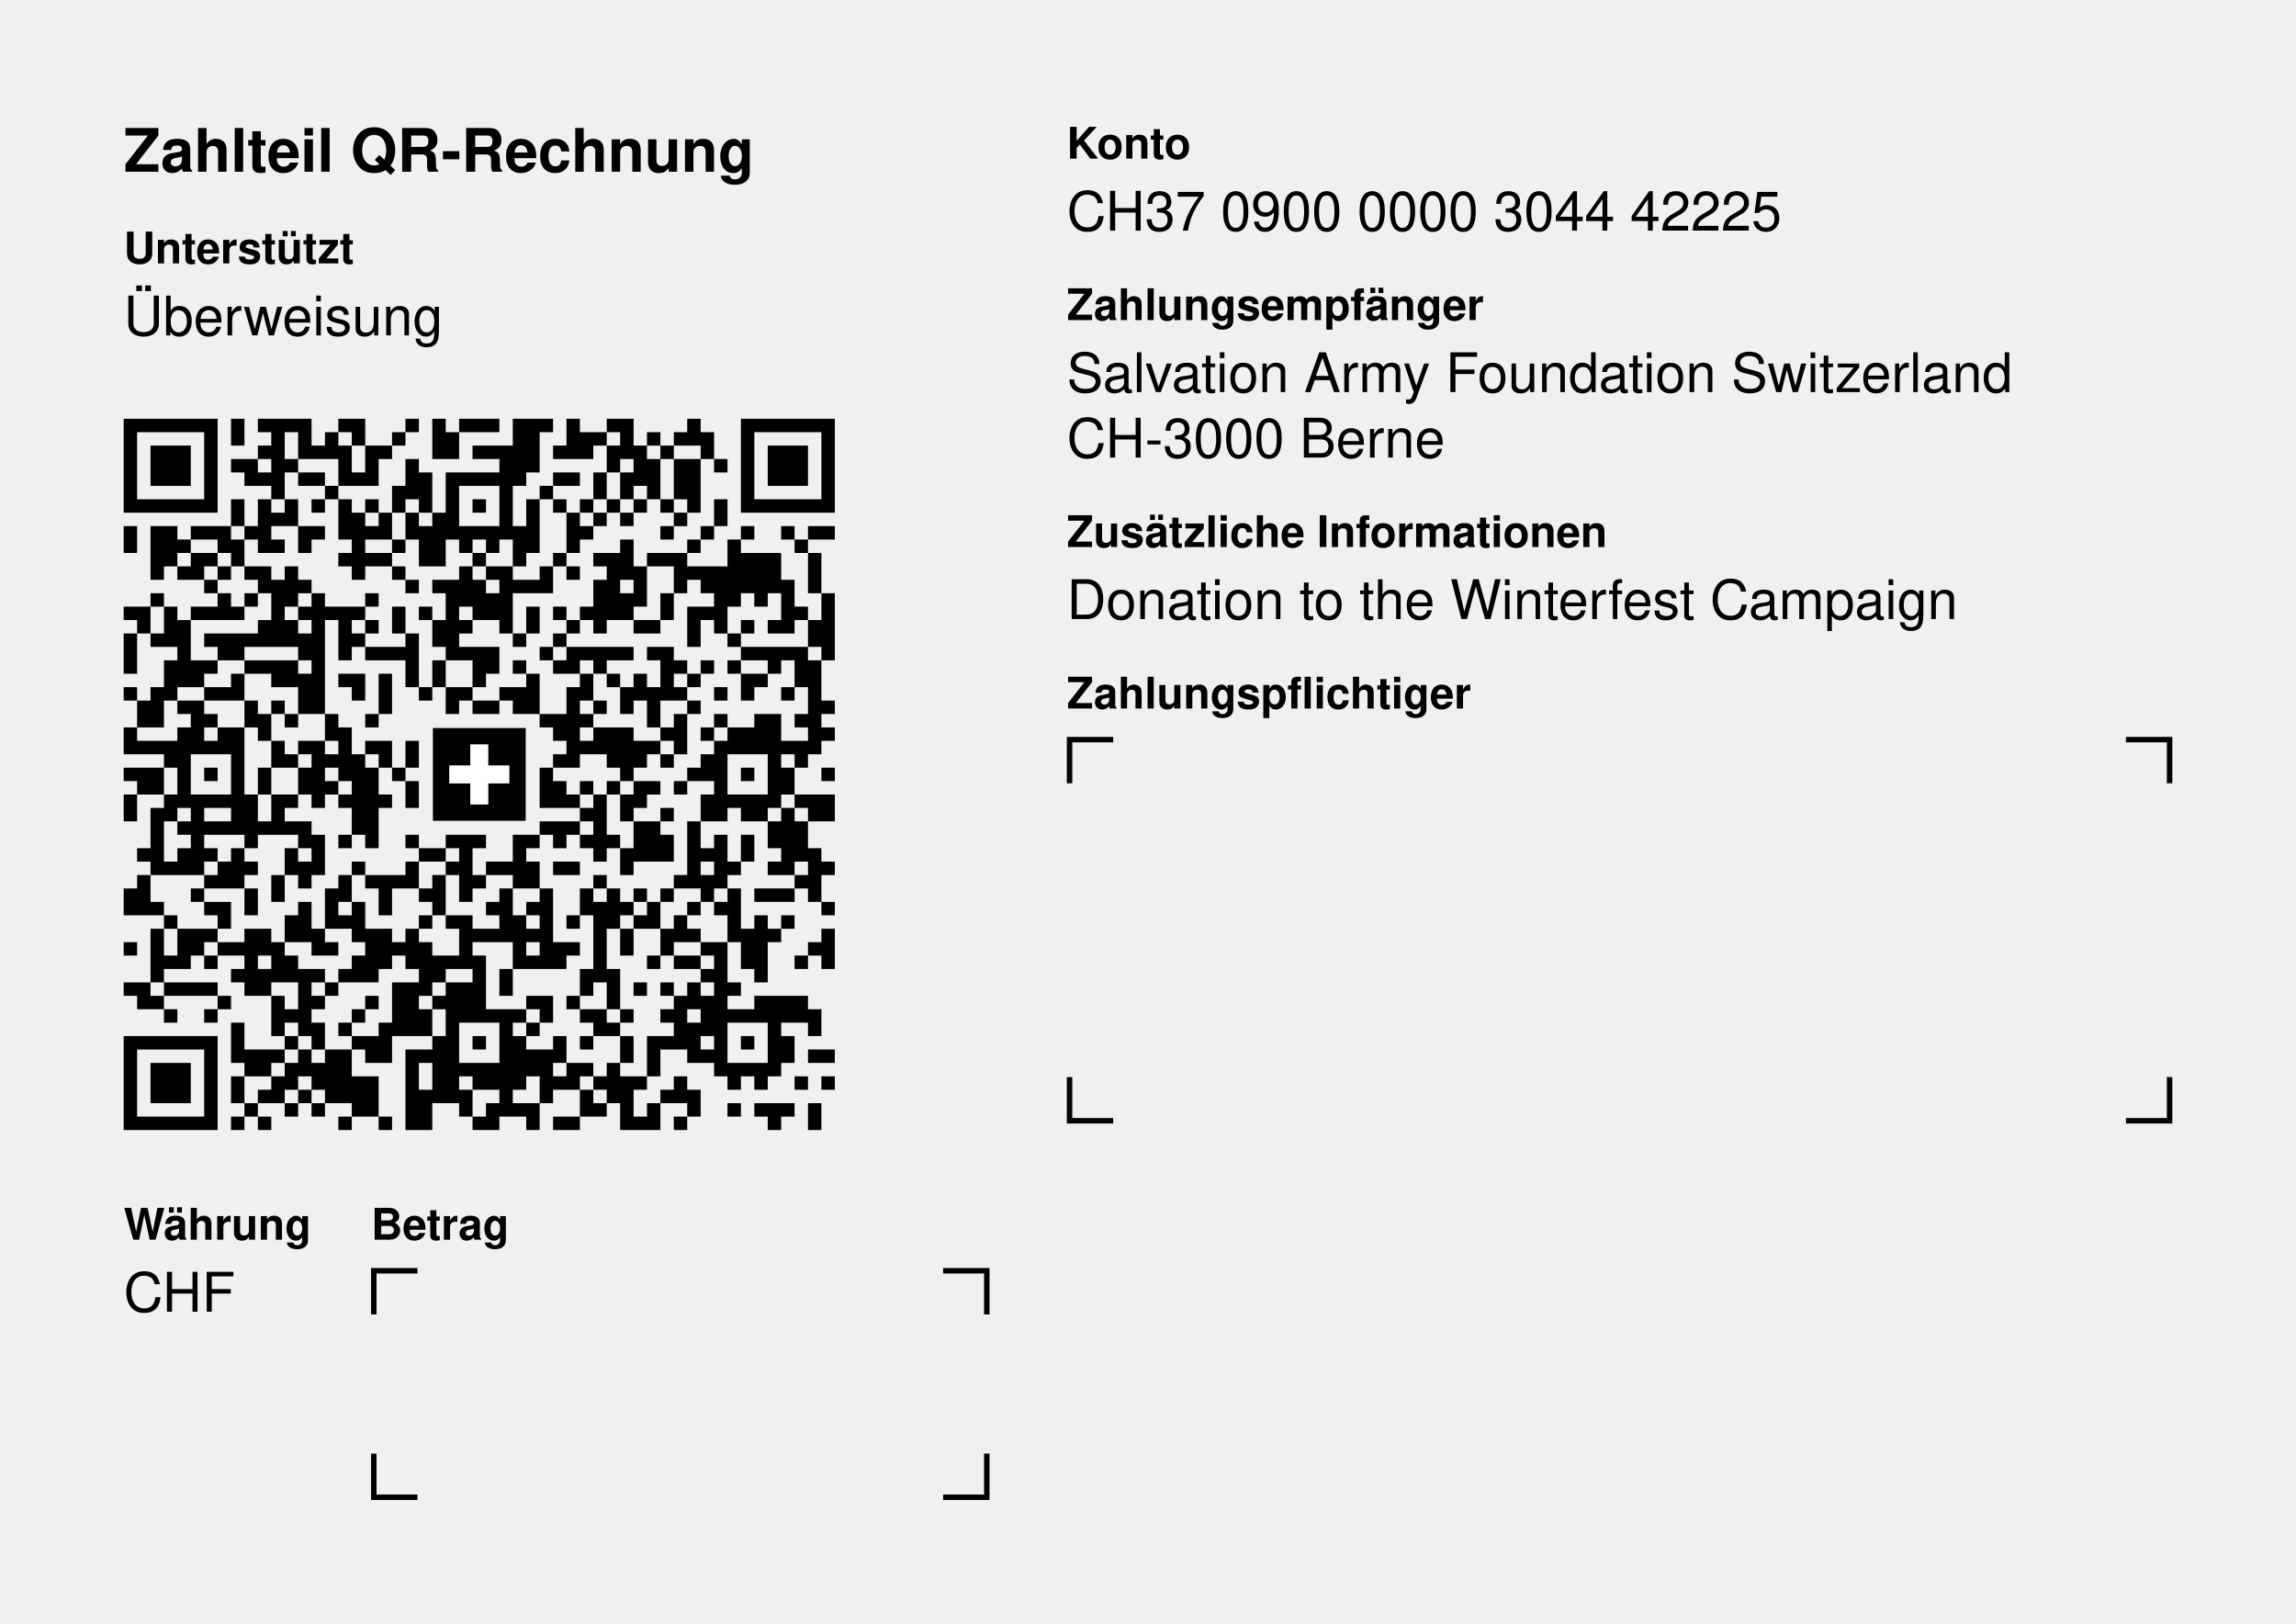
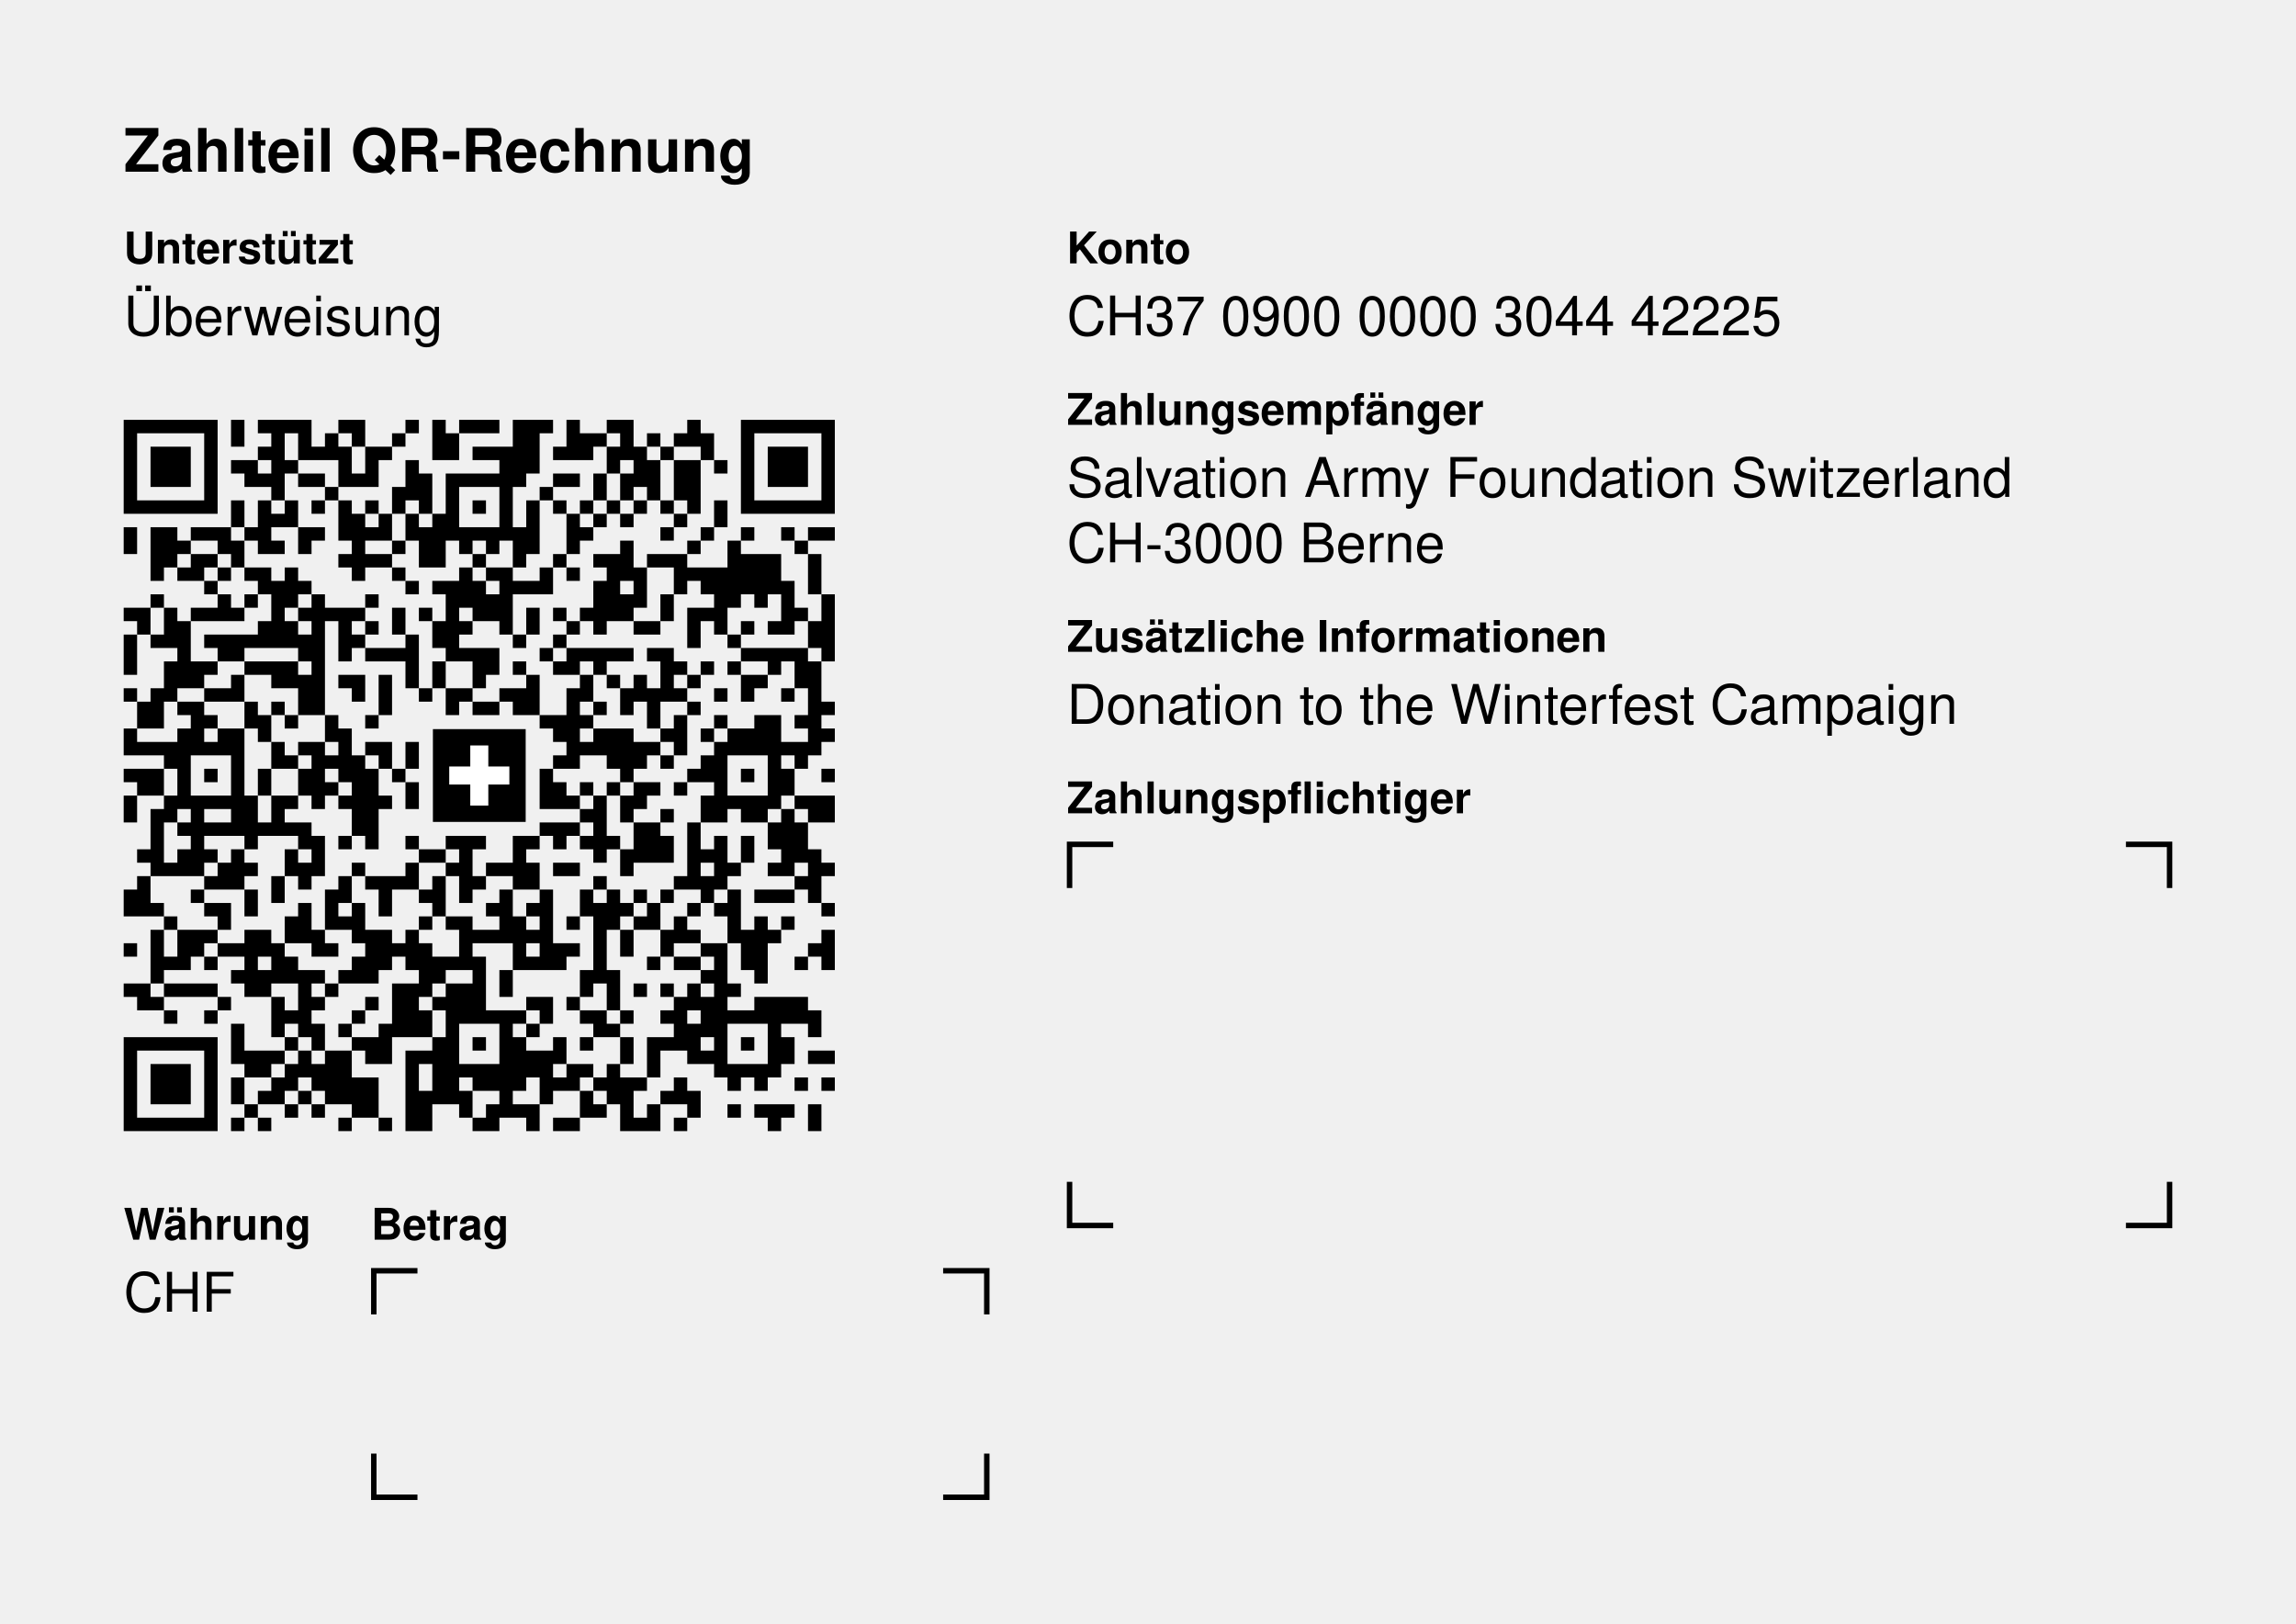
<svg xmlns="http://www.w3.org/2000/svg" width="148.5mm" height="105mm" version="1.1" viewBox="0 0 420.945 297.638">
  <g font-family="Helvetica,Arial">
    <g transform="translate(22.677 22.677)">
      <text x="0" y="8.8" font-size="11" font-weight="bold">Zahlteil QR-Rechnung</text>
      <text x="0" y="25.6" font-size="8" font-weight="bold">Unterstützt</text>
      <text x="0" y="38.8" font-size="10">Überweisung</text>
    </g>
-     <g transform="translate(22.677 76.762) scale(2.46)">
+     <g transform="translate(22.677 76.962) scale(2.46)">
      <path d="M0,0h7v1h-7zm8,0h1v2h-1zm2,0h4v1h-4zm6,0h2v1h-2zm5,0h1v1h-1zm2,0h1v3h-1z m2,0h3v1h-3zm4,0h2v4h-2zm2,0h1v1h-1zm2,0h1v3h-1zm3,0h2v1h-2zm6,0h1v2h-1z m4,0h7v1h-7zm-46,1h1v6h-1zm6,0h1v6h-1zm5,0h1v5h-1zm2,0h1v2h-1zm2,0h1v2h-1z m2,0h1v1h-1zm3,0h1v1h-1zm4,0h1v2h-1zm10,0h2v1h-2zm3,0h1v2h-1zm2,0h1v1h-1z m2,0h1v1h-1zm2,0h1v2h-1zm3,0h1v6h-1zm6,0h1v6h-1zm-50,1h3v3h-3zm8,0h1v1h-1z m4,0h1v1h-1zm2,0h1v3h-1zm2,0h1v3h-1zm1,0h1v1h-1zm7,0h3v1h-3zm6,0h1v1h-1z m2,0h1v1h-1zm2,0h1v2h-1zm2,0h1v3h-1zm2,0h1v1h-1zm8,0h3v3h-3zm-40,1h2v1h-2z m4,0h1v1h-1zm9,0h1v3h-1zm7,0h1v6h-1zm11,0h1v3h-1zm2,0h2v3h-2zm3,0h1v1h-1z m-35,1h2v1h-2zm4,0h2v1h-2zm4,0h1v1h-1zm5,0h1v3h-1zm2,0h1v5h-1zm1,0h3v1h-3z m4,0h1v1h-1zm3,0h2v1h-2zm3,0h1v2h-1zm2,0h1v2h-1zm-22,1h1v1h-1zm5,0h1v2h-1z m11,0h1v1h-1zm-30,1h5v1h-5zm7,0h1v2h-1zm2,0h1v4h-1zm2,0h1v2h-1zm2,0h1v1h-1z m2,0h1v3h-1zm2,0h1v1h-1zm8,0h1v1h-1zm4,0h1v4h-1zm2,0h1v1h-1zm2,0h1v1h-1z m2,0h1v1h-1zm2,0h1v1h-1zm2,0h1v1h-1zm2,0h1v1h-1zm2,0h1v2h-1zm3,0h5v1h-5z m-36,1h1v1h-1zm6,0h1v5h-1zm2,0h1v2h-1zm2,0h1v2h-1zm2,0h1v4h-1zm10,0h1v3h-1z m2,0h1v1h-1zm2,0h1v1h-1zm4,0h1v1h-1zm-41,1h1v2h-1zm2,0h2v3h-2zm3,0h3v1h-3z m4,0h1v1h-1zm4,0h2v1h-2zm5,0h1v1h-1zm4,0h1v3h-1zm3,0h3v1h-3zm4,0h1v3h-1z m5,0h1v1h-1zm6,0h1v1h-1zm3,0h1v1h-1zm3,0h1v1h-1zm3,0h1v1h-1zm2,0h2v1h-2z m-47,1h1v1h-1zm3,0h2v1h-2zm4,0h1v1h-1zm2,0h1v1h-1zm7,0h1v1h-1zm5,0h1v1h-1z m2,0h1v1h-1zm10,0h1v3h-1zm5,0h1v1h-1zm3,0h1v5h-1zm5,0h1v1h-1zm-45,1h2v1h-2z m3,0h1v1h-1zm8,0h1v1h-1zm2,0h2v1h-2zm8,0h1v1h-1zm6,0h1v1h-1zm3,0h2v1h-2z m4,0h3v1h-3zm7,0h3v3h-3zm5,0h1v3h-1zm-49,1h1v1h-1zm2,0h2v1h-2zm3,0h1v1h-1z m2,0h2v1h-2zm3,0h1v3h-1zm8,0h1v1h-1zm5,0h1v3h-1zm2,0h2v1h-2zm4,0h1v2h-1z m2,0h1v1h-1zm3,0h1v4h-1zm2,0h1v3h-1zm3,0h4v1h-4zm-35,1h1v1h-1zm4,0h2v1h-2z m3,0h1v1h-1zm8,0h1v1h-1zm2,0h2v1h-2zm3,0h1v3h-1zm2,0h1v4h-1zm1,0h2v1h-2z m6,0h1v4h-1zm6,0h1v1h-1zm2,0h2v1h-2zm6,0h1v4h-1zm-47,1h1v1h-1zm5,0h1v2h-1z m2,0h1v1h-1zm2,0h1v4h-1zm3,0h1v9h-1zm4,0h1v1h-1zm6,0h1v5h-1zm3,0h1v2h-1z m10,0h1v2h-1zm3,0h1v2h-1zm4,0h1v3h-1zm3,0h1v1h-1zm5,0h1v5h-1zm-52,1h2v1h-2z m3,0h1v3h-1zm2,0h2v1h-2zm3,0h1v1h-1zm5,0h1v1h-1zm2,0h3v1h-3zm5,0h1v2h-1z m2,0h1v1h-1zm8,0h1v2h-1zm2,0h1v1h-1zm2,0h1v1h-1zm8,0h1v3h-1zm1,0h1v1h-1z m7,0h1v1h-1zm-49,1h1v1h-1zm3,0h1v5h-1zm6,0h1v2h-1zm2,0h1v2h-1zm4,0h1v3h-1z m2,0h1v1h-1zm5,0h1v2h-1zm2,0h1v1h-1zm8,0h1v1h-1zm5,0h2v1h-2zm8,0h1v1h-1z m2,0h1v1h-1zm3,0h1v2h-1zm-51,1h1v3h-1zm2,0h1v1h-1zm4,0h4v1h-4zm7,0h1v2h-1z m4,0h1v1h-1zm4,0h1v4h-1zm8,0h1v1h-1zm3,0h1v1h-1zm13,0h1v1h-1zm-38,1h2v1h-2z m11,0h3v1h-3zm7,0h3v1h-3zm6,0h1v1h-1zm2,0h5v1h-5zm6,0h2v1h-2zm7,0h5v1h-5z m-43,1h1v3h-1zm2,0h2v1h-2zm4,0h4v1h-4zm14,0h1v2h-1zm3,0h2v1h-2zm3,0h1v1h-1z m3,0h2v1h-2zm3,0h1v1h-1zm5,0h1v3h-1zm1,0h1v1h-1zm2,0h1v1h-1zm2,0h1v1h-1z m3,0h1v1h-1zm2,0h2v2h-2zm-45,1h1v1h-1zm3,0h1v2h-1zm3,0h3v1h-3zm5,0h2v1h-2z m3,0h1v3h-1zm7,0h1v1h-1zm4,0h1v3h-1zm4,0h1v2h-1zm2,0h1v1h-1zm2,0h1v2h-1z m4,0h1v1h-1zm4,0h2v1h-2zm-46,1h1v1h-1zm2,0h1v3h-1zm4,0h2v1h-2zm7,0h1v2h-1z m4,0h1v1h-1zm5,0h1v1h-1zm2,0h2v1h-2zm4,0h2v1h-2zm5,0h1v6h-1zm4,0h1v2h-1z m2,0h1v3h-1zm2,0h1v1h-1zm3,0h1v1h-1zm2,0h1v1h-1zm3,0h1v1h-1zm2,0h1v5h-1z m-50,1h1v2h-1zm3,0h2v1h-2zm5,0h1v2h-1zm2,0h1v1h-1zm13,0h1v1h-1zm2,0h2v1h-2z m3,0h1v1h-1zm6,0h1v1h-1zm7,0h1v1h-1zm10,0h1v1h-1zm-47,1h1v3h-1zm1,0h1v1h-1z m4,0h1v2h-1zm2,0h1v1h-1zm3,0h1v2h-1zm3,0h1v1h-1zm13,0h2v1h-2zm3,0h1v1h-1z m7,0h1v3h-1zm3,0h1v1h-1zm3,0h2v3h-2zm3,0h1v1h-1zm-50,1h1v2h-1zm4,0h1v6h-1z m3,0h2v2h-2zm9,0h1v4h-1zm16,0h1v1h-1zm3,0h3v2h-3zm5,0h1v1h-1zm3,0h1v1h-1z m2,0h2v2h-2zm7,0h1v1h-1zm-51,1h3v1h-3zm5,0h1v1h-1zm5,0h1v2h-1zm2,0h2v1h-2z m5,0h2v1h-2zm3,0h1v2h-1zm13,0h1v1h-1zm4,0h2v1h-2zm6,0h1v6h-1zm5,0h2v1h-2z m-46,1h1v1h-1zm5,0h1v6h-1zm4,0h1v1h-1zm2,0h1v4h-1zm1,0h1v1h-1zm2,0h1v6h-1z m2,0h1v1h-1zm13,0h1v1h-1zm4,0h3v1h-3zm4,0h1v1h-1zm3,0h1v2h-1zm5,0h1v4h-1z m2,0h1v1h-1zm-50,1h3v1h-3zm6,0h1v1h-1zm4,0h1v2h-1zm3,0h1v2h-1zm5,0h1v6h-1z m2,0h1v1h-1zm11,0h1v3h-1zm6,0h1v1h-1zm5,0h1v1h-1zm4,0h1v1h-1zm3,0h1v2h-1z m3,0h1v1h-1zm-51,1h2v1h-2zm14,0h1v1h-1zm6,0h1v2h-1zm11,0h1v2h-1zm2,0h1v1h-1z m2,0h1v1h-1zm2,0h2v1h-2zm3,0h1v1h-1zm-41,1h1v2h-1zm3,0h1v2h-1zm2,0h1v6h-1z m1,0h2v1h-2zm3,0h1v4h-1zm2,0h1v3h-1zm1,0h1v1h-1zm4,0h1v1h-1zm3,0h1v1h-1z m14,0h1v1h-1zm2,0h1v5h-1zm2,0h2v1h-2zm6,0h1v2h-1zm2,0h3v1h-3zm5,0h3v1h-3z m-48,1h1v5h-1zm32,0h1v1h-1zm3,0h1v1h-1zm3,0h1v1h-1zm6,0h2v1h-2zm3,0h1v5h-1z m2,0h2v1h-2zm-47,1h1v1h-1zm2,0h2v1h-2zm4,0h1v1h-1zm2,0h2v1h-2zm19,0h3v1h-3z m7,0h2v3h-2zm4,0h1v5h-1zm6,0h1v2h-1zm2,0h1v3h-1zm-37,1h2v1h-2zm3,0h1v1h-1z m5,0h1v1h-1zm3,0h3v1h-3zm5,0h1v4h-1zm1,0h1v1h-1zm2,0h1v1h-1zm2,0h1v1h-1z m2,0h1v1h-1zm4,0h1v2h-1zm4,0h1v4h-1zm2,0h1v2h-1zm-45,1h1v1h-1zm3,0h1v2h-1z m2,0h1v1h-1zm2,0h1v3h-1zm4,0h1v2h-1zm2,0h1v2h-1zm8,0h2v1h-2zm3,0h1v4h-1z m12,0h1v2h-1zm6,0h1v1h-1zm8,0h1v4h-1zm-48,1h1v1h-1zm4,0h1v2h-1zm2,0h1v1h-1z m4,0h1v2h-1zm4,0h1v1h-1zm4,0h1v2h-1zm3,0h1v1h-1zm3,0h2v1h-2zm3,0h1v2h-1z m2,0h2v1h-2zm13,0h1v1h-1zm3,0h1v1h-1zm4,0h1v1h-1zm-51,1h1v3h-1zm5,0h1v1h-1z m5,0h1v2h-1zm5,0h1v2h-1zm2,0h3v1h-3zm5,0h1v3h-1zm3,0h1v1h-1zm9,0h1v1h-1z m6,0h1v1h-1zm2,0h1v2h-1zm7,0h1v1h-1zm-50,1h1v2h-1zm5,0h1v1h-1zm4,0h1v2h-1z m6,0h1v3h-1zm4,0h1v2h-1zm3,0h1v1h-1zm6,0h1v4h-1zm3,0h1v6h-1zm3,0h1v2h-1z m2,0h1v3h-1zm2,0h1v1h-1zm2,0h1v1h-1zm5,0h1v4h-1zm2,0h3v1h-3zm-45,1h1v1h-1z m4,0h2v1h-2zm7,0h1v3h-1zm4,0h1v3h-1zm10,0h1v1h-1zm3,0h1v1h-1zm5,0h1v6h-1z m2,0h1v1h-1zm2,0h1v2h-1zm3,0h1v1h-1zm2,0h1v1h-1zm8,0h1v1h-1zm-49,1h1v1h-1z m4,0h1v1h-1zm5,0h1v2h-1zm4,0h1v1h-1zm6,0h1v1h-1zm2,0h2v1h-2zm5,0h1v4h-1z m4,0h1v1h-1zm5,0h1v1h-1zm3,0h1v2h-1zm6,0h1v5h-1zm2,0h1v1h-1zm-47,1h1v4h-1z m2,0h2v2h-2zm2,0h1v1h-1zm3,0h1v5h-1zm1,0h1v2h-1zm4,0h1v2h-1zm4,0h2v3h-2z m3,0h1v3h-1zm4,0h3v1h-3zm5,0h1v1h-1zm7,0h1v2h-1zm3,0h1v2h-1zm2,0h1v1h-1z m4,0h1v3h-1zm2,0h1v1h-1zm4,0h1v3h-1zm-52,1h1v1h-1zm7,0h2v1h-2zm4,0h1v3h-1z m4,0h1v1h-1zm5,0h1v1h-1zm2,0h1v4h-1zm3,0h1v2h-1zm7,0h2v1h-2zm11,0h2v1h-2z m8,0h1v1h-1zm-48,1h2v1h-2zm3,0h1v1h-1zm6,0h1v2h-1zm5,0h1v2h-1zm6,0h2v1h-2z m3,0h1v5h-1zm4,0h1v1h-1zm2,0h1v1h-1zm7,0h1v1h-1zm2,0h2v1h-2zm3,0h1v9h-1z m6,0h1v1h-1zm-42,1h1v1h-1zm2,0h1v2h-1zm3,0h1v5h-1zm1,0h1v1h-1zm2,0h1v1h-1z m2,0h1v1h-1zm5,0h1v1h-1zm5,0h1v2h-1zm6,0h1v2h-1zm2,0h1v3h-1zm7,0h1v1h-1z m-43,1h2v1h-2zm3,0h4v1h-4zm12,0h1v1h-1zm5,0h2v4h-2zm4,0h1v9h-1zm1,0h1v3h-1z m13,0h1v1h-1zm2,0h1v1h-1zm2,0h1v2h-1zm3,0h1v1h-1zm-44,1h2v1h-2zm6,0h1v1h-1z m4,0h1v3h-1zm3,0h1v1h-1zm4,0h1v1h-1zm5,0h1v1h-1zm7,0h2v1h-2zm3,0h1v1h-1z m8,0h1v4h-1zm2,0h1v3h-1zm4,0h4v2h-4zm-44,1h1v1h-1zm3,0h1v1h-1zm6,0h1v1h-1z m5,0h1v1h-1zm5,0h1v2h-1zm5,0h3v1h-3zm4,0h1v1h-1zm3,0h2v1h-2zm3,0h1v1h-1z m3,0h1v1h-1zm5,0h2v1h-2zm6,0h1v2h-1zm-43,1h1v3h-1zm6,0h1v2h-1zm2,0h1v1h-1z m3,0h1v3h-1zm9,0h1v7h-1zm2,0h1v1h-1zm5,0h2v1h-2zm7,0h1v3h-1zm6,0h1v4h-1z m-48,1h7v1h-7zm12,0h1v1h-1zm5,0h2v1h-2zm6,0h1v5h-1zm3,0h1v1h-1zm3,0h1v4h-1z m3,0h1v2h-1zm2,0h1v1h-1zm3,0h1v2h-1zm2,0h1v3h-1zm1,0h1v1h-1zm6,0h1v1h-1z m3,0h1v2h-1zm-49,1h1v6h-1zm6,0h1v6h-1zm3,0h2v2h-2zm2,0h1v1h-1zm2,0h1v2h-1z m2,0h2v4h-2zm3,0h1v1h-1zm3,0h1v6h-1zm1,0h1v1h-1zm8,0h2v2h-2zm13,0h1v1h-1z m8,0h2v1h-2zm-49,1h3v3h-3zm10,0h1v2h-1zm2,0h1v2h-1zm11,0h3v1h-3zm8,0h2v1h-2z m3,0h1v3h-1zm9,0h3v1h-3zm-37,1h1v2h-1zm3,0h1v2h-1zm6,0h2v3h-2zm9,0h2v1h-2z m5,0h3v1h-3zm4,0h1v1h-1zm2,0h1v4h-1zm1,0h1v1h-1zm3,0h1v2h-1zm4,0h1v1h-1z m2,0h1v1h-1zm3,0h1v1h-1zm2,0h1v1h-1zm-42,1h1v1h-1zm3,0h1v1h-1zm9,0h1v3h-1z m3,0h1v2h-1zm6,0h1v1h-1zm3,0h1v2h-1zm6,0h1v1h-1zm2,0h1v2h-1zm-33,1h1v1h-1z m3,0h1v1h-1zm2,0h1v1h-1zm13,0h1v2h-1zm2,0h2v1h-2zm6,0h1v1h-1zm4,0h1v2h-1z m6,0h1v1h-1zm2,0h3v1h-3zm4,0h1v2h-1zm-50,1h5v1h-5zm7,0h1v1h-1zm2,0h1v1h-1z m6,0h1v1h-1zm3,0h1v1h-1zm7,0h1v1h-1zm4,0h1v1h-1zm2,0h2v1h-2zm6,0h1v1h-1z m3,0h1v1h-1zm7,0h1v1h-1z" fill="#000000" />
    </g>
-     <g transform="translate(22.677 76.762)">
+     <g transform="translate(22.677 76.962)">
      <path d="M56.693,56.693h17.008v17.008h-17.008z" fill="#000000" />
      <path d="M63.543,59.685h3.307v11.024h-3.307zm-3.858,3.858h11.024v3.307h-11.024z" fill="#ffffff" />
    </g>
    <g transform="translate(22.677 220.841)">
      <text x="0" y="6.4" font-size="8" font-weight="bold">Währung</text>
      <text x="0" y="19.6" font-size="10">CHF</text>
      <text x="45.354" y="6.4" font-size="8" font-weight="bold">Betrag</text>
      <path d="M45.854,20.104l0,-8.004l8.004,0m96.378,0l8.004,0l0,8.004m0,25.512l0,8.004l-8.004,0m-96.378,0l-8.004,0l0,-8.004" stroke="#000000" fill="none" />
    </g>
-     <g transform="translate(195.591 22.677)">
+     <g transform="translate(195.591 41.877)">
      <text x="0" y="6.4" font-size="8" font-weight="bold">Konto</text>
      <text x="0" y="19.6" font-size="10">CH37 0900 0000 3044 42225</text>
      <text x="0" y="36" font-size="8" font-weight="bold">Zahlungsempfänger</text>
      <text x="0" y="49.2" font-size="10">Salvation Army Foundation Switzerland</text>
      <text x="0" y="61.2" font-size="10">CH-3000 Berne</text>
      <text x="0" y="77.6" font-size="8" font-weight="bold">Zusätzliche Informationen</text>
      <text x="0" y="90.8" font-size="10">Donation to the Winterfest Campaign</text>
      <text x="0" y="107.2" font-size="8" font-weight="bold">Zahlungspflichtiger</text>
      <path d="M0.5,120.904l0,-8.004l8.004,0m185.669,0l8.004,0l0,8.004m0,53.858l0,8.004l-8.004,0m-185.669,0l-8.004,0l0,-8.004" stroke="#000000" fill="none" />
    </g>
  </g>
</svg>
